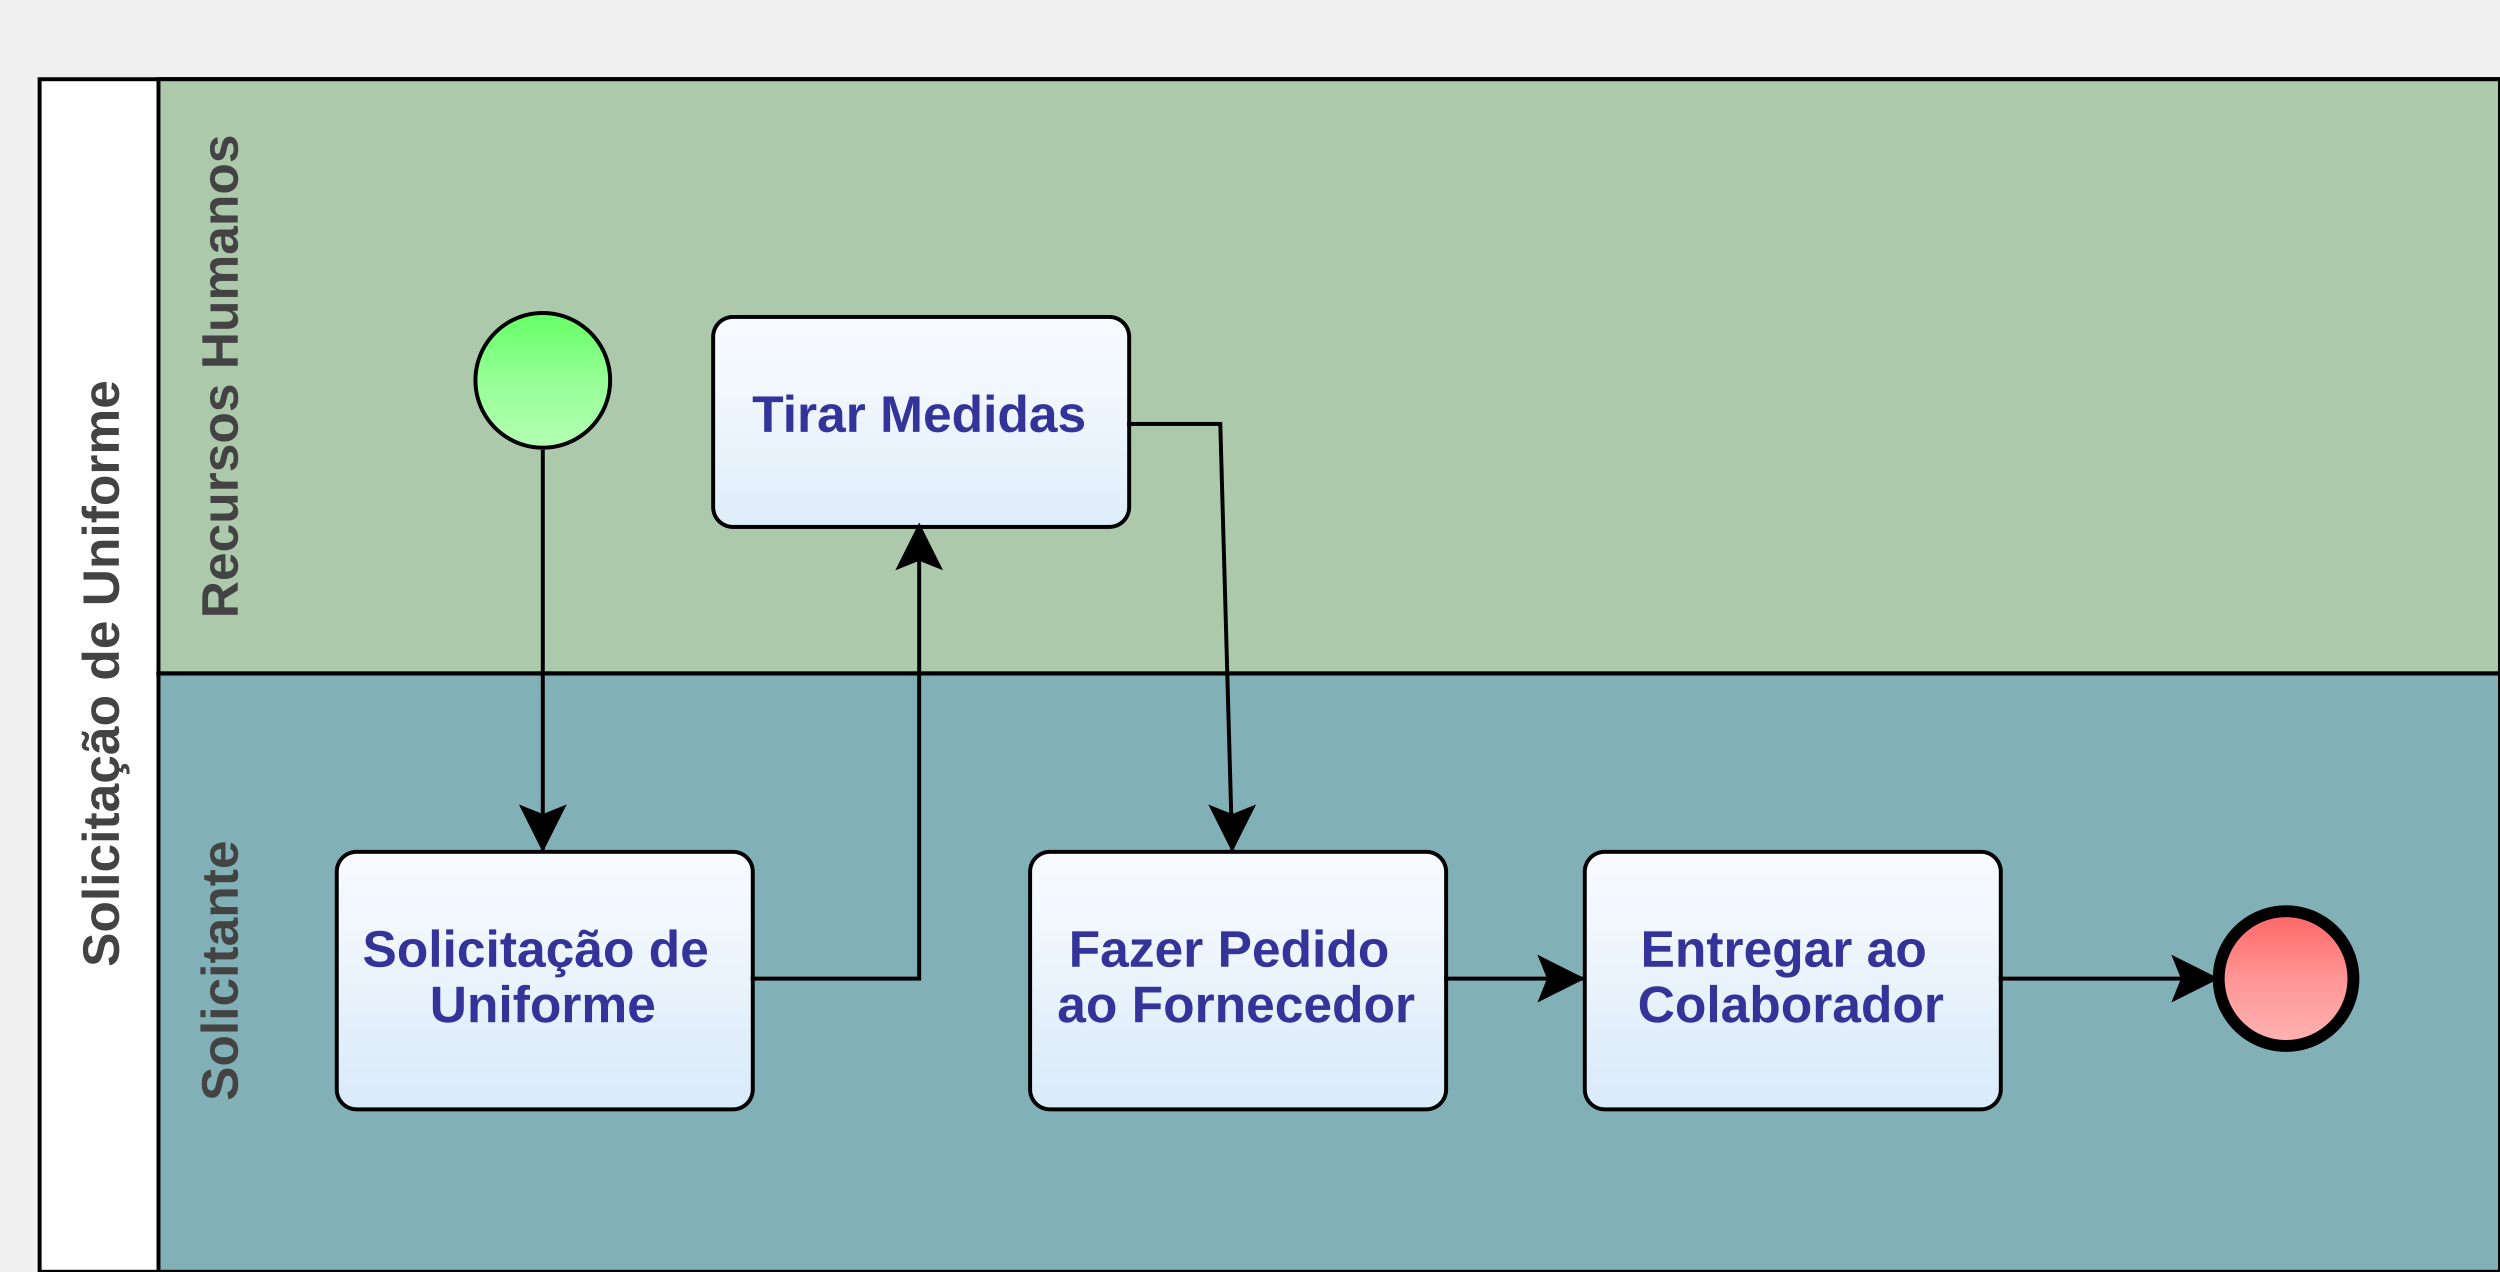
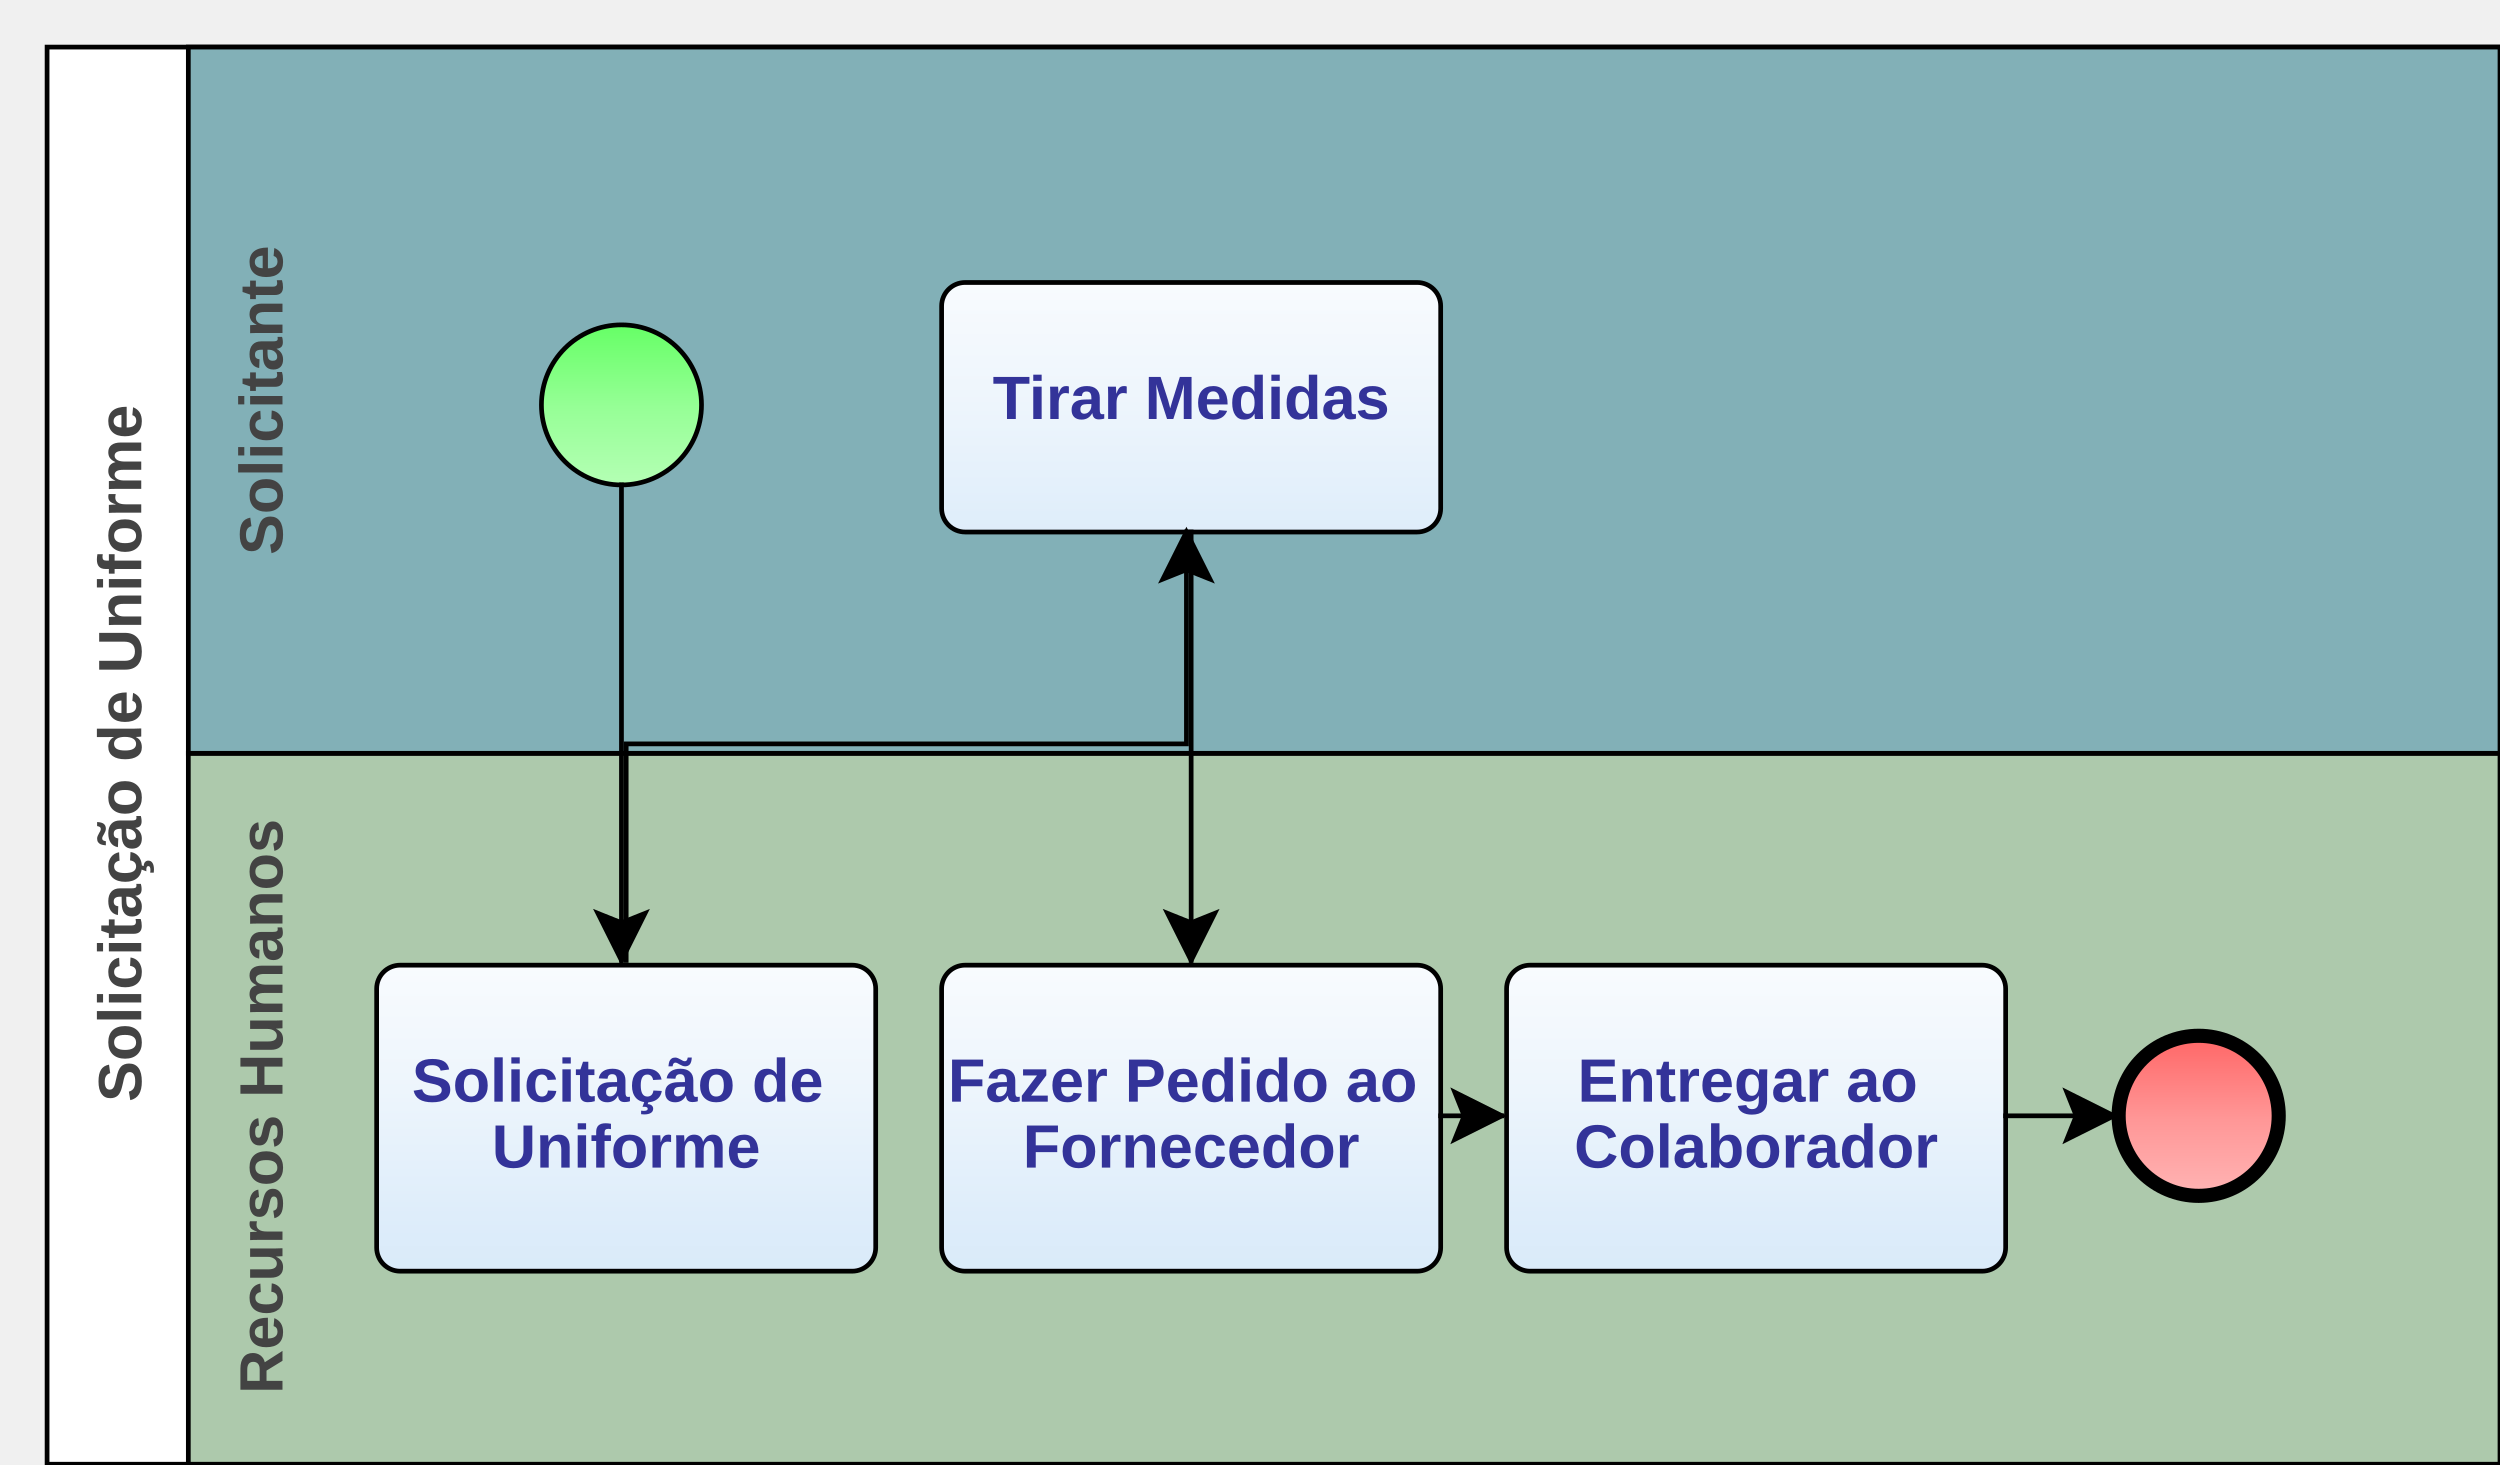
- <svg xmlns="http://www.w3.org/2000/svg" xmlns:xlink="http://www.w3.org/1999/xlink" style="stroke-dasharray:none; shape-rendering:auto; font-family:'Arial'; text-rendering:auto; fill-opacity:1; color-interpolation:auto; color-rendering:auto; font-size:12; fill:black; stroke:black; image-rendering:auto; stroke-miterlimit:10; stroke-linecap:square; stroke-linejoin:miter; font-style:normal; stroke-width:1; stroke-dashoffset:0; font-weight:normal; stroke-opacity:1;" contentScriptType="text/ecmascript" preserveAspectRatio="xMidYMid meet" zoomAndPan="magnify" version="1.0" contentStyleType="text/css" xml:xlink="http://www.w3.org/1999/xlink" width="631" height="321">
-   <rect x="10" y="20" width="621" height="301" ry="0" rx="0" style="stroke:#000000; fill:#FFFFFF" />
-   <rect x="40" y="20" width="591" height="150" ry="0" rx="0" style="stroke:#000000; fill:#ADC9AC" />
+ <svg xmlns="http://www.w3.org/2000/svg" xmlns:xlink="http://www.w3.org/1999/xlink" style="stroke-dasharray:none; shape-rendering:auto; font-family:'Arial'; text-rendering:auto; fill-opacity:1; color-interpolation:auto; color-rendering:auto; font-size:12; fill:black; stroke:black; image-rendering:auto; stroke-miterlimit:10; stroke-linecap:square; stroke-linejoin:miter; font-style:normal; stroke-width:1; stroke-dashoffset:0; font-weight:normal; stroke-opacity:1;" contentScriptType="text/ecmascript" preserveAspectRatio="xMidYMid meet" zoomAndPan="magnify" version="1.0" contentStyleType="text/css" xml:xlink="http://www.w3.org/1999/xlink" width="531" height="311">
+   <rect x="10" y="10" width="521" height="301" ry="0" rx="0" style="stroke:#000000; fill:#FFFFFF" />
+   <rect x="40" y="160" width="491" height="151" ry="0" rx="0" style="stroke:#000000; fill:#ADC9AC" />
  <g componentSequence="8">
-     <text x="-95" y="46" transform="rotate(270)" text-anchor="middle" style="font-weight:bold;font-size:13px;stroke:none; fill:#434343">
-       <tspan dy="14" x="-95">Recursos Humanos</tspan>
+     <text x="-235" y="46" transform="rotate(270)" text-anchor="middle" style="font-weight:bold;font-size:13px;stroke:none; fill:#434343">
+       <tspan dy="14" x="-235">Recursos Humanos</tspan>
    </text>
  </g>
-   <rect x="40" y="170" width="591" height="151" ry="0" rx="0" style="stroke:#000000; fill:#82B0B7" />
+   <rect x="40" y="10" width="491" height="150" ry="0" rx="0" style="stroke:#000000; fill:#82B0B7" />
  <g componentSequence="5">
-     <text x="-245" y="46" transform="rotate(270)" text-anchor="middle" style="font-weight:bold;font-size:13px;stroke:none; fill:#434343">
-       <tspan dy="14" x="-245">Solicitante</tspan>
+     <text x="-85" y="46" transform="rotate(270)" text-anchor="middle" style="font-weight:bold;font-size:13px;stroke:none; fill:#434343">
+       <tspan dy="14" x="-85">Solicitante</tspan>
    </text>
  </g>
  <g componentSequence="4">
-     <text x="-170" y="16" transform="rotate(270)" text-anchor="middle" style="font-weight:bold;font-size:13px;stroke:none; fill:#434343">
-       <tspan dy="14" x="-170">Solicitação de Uniforme</tspan>
+     <text x="-160" y="16" transform="rotate(270)" text-anchor="middle" style="font-weight:bold;font-size:13px;stroke:none; fill:#434343">
+       <tspan dy="14" x="-160">Solicitação de Uniforme</tspan>
    </text>
  </g>
  <g sequence="1">
-     <ellipse cx="137" cy="96" rx="17" ry="17" stroke-width="1" style="fill:url(#linearGradient66FF6696FF96B6FFB6_1502339274);" stroke="336633" />
+     <ellipse cx="132" cy="86" rx="17" ry="17" stroke-width="1" style="fill:url(#linearGradient66FF6696FF96B6FFB6_287200770);" stroke="336633" />
  </g>
  <g sequence="2">
-     <ellipse cx="577" cy="247" rx="17" ry="17" stroke-width="3" style="fill:url(#linearGradientFF6666FF9696FFB6B6_1464599947);" stroke="993333" />
+     <ellipse cx="467" cy="237" rx="17" ry="17" stroke-width="3" style="fill:url(#linearGradientFF6666FF9696FFB6B6_534362705);" stroke="993333" />
  </g>
  <g sequence="9">
-     <rect x="85" y="215" width="105" height="65" ry="5" rx="5" style="fill:url(#linearGradientF8FBFEEDF5FCDEEDFAD4E7F8E2E5E9_1400081338);" stroke="191970" />
+     <rect x="80" y="205" width="106" height="65" ry="5" rx="5" style="fill:url(#linearGradientF8FBFEEDF5FCDEEDFAD4E7F8E2E5E9_468073842);" stroke="191970" />
  </g>
  <g componentSequence="9">
-     <text x="137" y="230" text-anchor="middle" style="font-weight:bold;font-size:13px;stroke:none; fill:#333399">
-       <tspan dy="14" x="137">Solicitação de</tspan>
-       <tspan dy="14" x="137">Uniforme</tspan>
+     <text x="133" y="220" text-anchor="middle" style="font-weight:bold;font-size:13px;stroke:none; fill:#333399">
+       <tspan dy="14" x="133">Solicitação de</tspan>
+       <tspan dy="14" x="133">Uniforme</tspan>
    </text>
  </g>
  <g sequence="11">
-     <rect x="180" y="80" width="105" height="53" ry="5" rx="5" style="fill:url(#linearGradientF8FBFEEDF5FCDEEDFAD4E7F8E2E5E9_376508336);" stroke="191970" />
+     <rect x="200" y="60" width="106" height="53" ry="5" rx="5" style="fill:url(#linearGradientF8FBFEEDF5FCDEEDFAD4E7F8E2E5E9_1592045674);" stroke="191970" />
  </g>
  <g componentSequence="11">
-     <text x="232" y="95" text-anchor="middle" style="font-weight:bold;font-size:13px;stroke:none; fill:#333399">
-       <tspan dy="14" x="232">Tirar Medidas</tspan>
+     <text x="253" y="75" text-anchor="middle" style="font-weight:bold;font-size:13px;stroke:none; fill:#333399">
+       <tspan dy="14" x="253">Tirar Medidas</tspan>
    </text>
  </g>
  <g sequence="13">
-     <rect x="260" y="215" width="105" height="65" ry="5" rx="5" style="fill:url(#linearGradientF8FBFEEDF5FCDEEDFAD4E7F8E2E5E9_276443140);" stroke="191970" />
+     <rect x="200" y="205" width="106" height="65" ry="5" rx="5" style="fill:url(#linearGradientF8FBFEEDF5FCDEEDFAD4E7F8E2E5E9_1026118642);" stroke="191970" />
  </g>
  <g componentSequence="13">
-     <text x="312" y="230" text-anchor="middle" style="font-weight:bold;font-size:13px;stroke:none; fill:#333399">
-       <tspan dy="14" x="312">Fazer Pedido</tspan>
-       <tspan dy="14" x="312">ao Fornecedor</tspan>
+     <text x="253" y="220" text-anchor="middle" style="font-weight:bold;font-size:13px;stroke:none; fill:#333399">
+       <tspan dy="14" x="253">Fazer Pedido ao</tspan>
+       <tspan dy="14" x="253">Fornecedor</tspan>
    </text>
  </g>
  <g sequence="15">
-     <rect x="400" y="215" width="105" height="65" ry="5" rx="5" style="fill:url(#linearGradientF8FBFEEDF5FCDEEDFAD4E7F8E2E5E9_657268701);" stroke="191970" />
+     <rect x="320" y="205" width="106" height="65" ry="5" rx="5" style="fill:url(#linearGradientF8FBFEEDF5FCDEEDFAD4E7F8E2E5E9_1878027572);" stroke="191970" />
  </g>
  <g componentSequence="15">
-     <text x="452" y="230" text-anchor="middle" style="font-weight:bold;font-size:13px;stroke:none; fill:#333399">
-       <tspan dy="14" x="452">Entregar ao</tspan>
-       <tspan dy="14" x="452">Colaborador</tspan>
+     <text x="373" y="220" text-anchor="middle" style="font-weight:bold;font-size:13px;stroke:none; fill:#333399">
+       <tspan dy="14" x="373">Entregar ao</tspan>
+       <tspan dy="14" x="373">Colaborador</tspan>
    </text>
  </g>
+   <g componentSequence="10">
+     <text x="142" y="154" style="font-size:10px;font-weight:none;stroke:none; fill:#333399" text-anchor="left" />
+   </g>
  <g componentSequence="12">
-     <text x="242" y="211" style="font-size:10px;font-weight:none;stroke:none; fill:#333399" text-anchor="left" />
+     <text x="202" y="158" style="font-size:10px;font-weight:none;stroke:none; fill:#333399" text-anchor="left" />
  </g>
  <g componentSequence="14">
-     <text x="319" y="149" style="font-size:10px;font-weight:none;stroke:none; fill:#333399" text-anchor="left" />
+     <text x="263" y="159" style="font-size:10px;font-weight:none;stroke:none; fill:#333399" text-anchor="left" />
  </g>
  <g componentSequence="16">
-     <text x="392" y="247" style="font-size:10px;font-weight:none;stroke:none; fill:#333399" text-anchor="left" />
-   </g>
-   <g componentSequence="10">
-     <text x="147" y="164" style="font-size:10px;font-weight:none;stroke:none; fill:#333399" text-anchor="left" />
+     <text x="323" y="237" style="font-size:10px;font-weight:none;stroke:none; fill:#333399" text-anchor="left" />
  </g>
  <g componentSequence="17">
-     <text x="542" y="247" style="font-size:10px;font-weight:none;stroke:none; fill:#333399" text-anchor="left" />
+     <text x="448" y="237" style="font-size:10px;font-weight:none;stroke:none; fill:#333399" text-anchor="left" />
  </g>
-   <path style="fill:none; stroke:#000000;stroke-width:1" d="M137.0 114.0 L137.0 214.0" />
-   <polygon style="fill:#000000; stroke:#000000;" points=" 142 204 137 214 132 204 137 206" />
-   <path style="fill:none; stroke:#000000;stroke-width:1" d="M190.0 247.0 L232.0 247.0 L232.0 133.0" />
-   <polygon style="fill:#000000; stroke:#000000;" points=" 227 143 232 133 237 143 232 141" />
-   <path style="fill:none; stroke:#000000;stroke-width:1" d="M285.0 107.0 L308.0 107.0 L311.0 214.0" />
-   <polygon style="fill:#000000; stroke:#000000;" points=" 316 204 311 214 306 204 311 206" />
-   <path style="fill:none; stroke:#000000;stroke-width:1" d="M365.0 247.0 L399.0 247.0" />
-   <polygon style="fill:#000000; stroke:#000000;" points=" 389 242 399 247 389 252 391 247" />
-   <path style="fill:none; stroke:#000000;stroke-width:1" d="M505.0 247.0 L559.0 247.0" />
-   <polygon style="fill:#000000; stroke:#000000;" points=" 549 242 559 247 549 252 551 247" />
+   <path style="fill:none; stroke:#000000;stroke-width:1" d="M132.0 103.0 L132.0 204.0" />
+   <polygon style="fill:#000000; stroke:#000000;" points=" 137 194 132 204 127 194 132 196" />
+   <path style="fill:none; stroke:#000000;stroke-width:1" d="M426.0 237.0 L449.0 237.0" />
+   <polygon style="fill:#000000; stroke:#000000;" points=" 439 232 449 237 439 242 441 237" />
+   <path style="fill:none; stroke:#000000;stroke-width:1" d="M133.0 204.0 L133.0 158.0 L252.0 158.0 L252.0 113.0" />
+   <polygon style="fill:#000000; stroke:#000000;" points=" 247 123 252 113 257 123 252 121" />
+   <path style="fill:none; stroke:#000000;stroke-width:1" d="M253.0 113.0 L253.0 204.0" />
+   <polygon style="fill:#000000; stroke:#000000;" points=" 258 194 253 204 248 194 253 196" />
+   <path style="fill:none; stroke:#000000;stroke-width:1" d="M306.0 237.0 L319.0 237.0" />
+   <polygon style="fill:#000000; stroke:#000000;" points=" 309 232 319 237 309 242 311 237" />
  <defs>
-     <linearGradient xlink:href="#linearGradient66FF6696FF96B6FFB6" id="linearGradient66FF6696FF96B6FFB6_1502339274" x1="0" y1="79.0" x2="0" y2="114.0" gradientUnits="userSpaceOnUse" xlink:type="simple" xlink:actuate="onLoad" xlink:show="other" />
+     <linearGradient xlink:href="#linearGradient66FF6696FF96B6FFB6" id="linearGradient66FF6696FF96B6FFB6_287200770" x1="0" y1="69.0" x2="0" y2="104.0" gradientUnits="userSpaceOnUse" xlink:type="simple" xlink:actuate="onLoad" xlink:show="other" />
    <linearGradient id="linearGradient66FF6696FF96B6FFB6">
      <stop style="stop-color:#66FF66;stop-opacity:1;" offset="0.0" id="stop66FF66" />
      <stop style="stop-color:#96FF96;stop-opacity:1;" offset="0.5" id="stop96FF96" />
      <stop style="stop-color:#B6FFB6;stop-opacity:1;" offset="1.0" id="stopB6FFB6" />
    </linearGradient>
-     <linearGradient xlink:href="#linearGradientFF6666FF9696FFB6B6" id="linearGradientFF6666FF9696FFB6B6_1464599947" x1="0" y1="230.0" x2="0" y2="265.0" gradientUnits="userSpaceOnUse" xlink:type="simple" xlink:actuate="onLoad" xlink:show="other" />
+     <linearGradient xlink:href="#linearGradientFF6666FF9696FFB6B6" id="linearGradientFF6666FF9696FFB6B6_534362705" x1="0" y1="220.0" x2="0" y2="255.0" gradientUnits="userSpaceOnUse" xlink:type="simple" xlink:actuate="onLoad" xlink:show="other" />
    <linearGradient id="linearGradientFF6666FF9696FFB6B6">
      <stop style="stop-color:#FF6666;stop-opacity:1;" offset="0.0" id="stopFF6666" />
      <stop style="stop-color:#FF9696;stop-opacity:1;" offset="0.5" id="stopFF9696" />
      <stop style="stop-color:#FFB6B6;stop-opacity:1;" offset="1.0" id="stopFFB6B6" />
    </linearGradient>
-     <linearGradient xlink:href="#linearGradientF8FBFEEDF5FCDEEDFAD4E7F8E2E5E9" id="linearGradientF8FBFEEDF5FCDEEDFAD4E7F8E2E5E9_1400081338" x1="0" y1="215.0" x2="0" y2="320.0" gradientUnits="userSpaceOnUse" xlink:type="simple" xlink:actuate="onLoad" xlink:show="other" />
+     <linearGradient xlink:href="#linearGradientF8FBFEEDF5FCDEEDFAD4E7F8E2E5E9" id="linearGradientF8FBFEEDF5FCDEEDFAD4E7F8E2E5E9_468073842" x1="0" y1="205.0" x2="0" y2="311.0" gradientUnits="userSpaceOnUse" xlink:type="simple" xlink:actuate="onLoad" xlink:show="other" />
    <linearGradient id="linearGradientF8FBFEEDF5FCDEEDFAD4E7F8E2E5E9">
      <stop style="stop-color:#F8FBFE;stop-opacity:1;" offset="0.0" id="stopF8FBFE" />
      <stop style="stop-color:#EDF5FC;stop-opacity:1;" offset="0.25" id="stopEDF5FC" />
      <stop style="stop-color:#DEEDFA;stop-opacity:1;" offset="0.5" id="stopDEEDFA" />
      <stop style="stop-color:#D4E7F8;stop-opacity:1;" offset="0.75" id="stopD4E7F8" />
      <stop style="stop-color:#E2E5E9;stop-opacity:1;" offset="1.0" id="stopE2E5E9" />
    </linearGradient>
-     <linearGradient xlink:href="#linearGradientF8FBFEEDF5FCDEEDFAD4E7F8E2E5E9" id="linearGradientF8FBFEEDF5FCDEEDFAD4E7F8E2E5E9_376508336" x1="0" y1="80.0" x2="0" y2="185.0" gradientUnits="userSpaceOnUse" xlink:type="simple" xlink:actuate="onLoad" xlink:show="other" />
-     <linearGradient xlink:href="#linearGradientF8FBFEEDF5FCDEEDFAD4E7F8E2E5E9" id="linearGradientF8FBFEEDF5FCDEEDFAD4E7F8E2E5E9_276443140" x1="0" y1="215.0" x2="0" y2="320.0" gradientUnits="userSpaceOnUse" xlink:type="simple" xlink:actuate="onLoad" xlink:show="other" />
-     <linearGradient xlink:href="#linearGradientF8FBFEEDF5FCDEEDFAD4E7F8E2E5E9" id="linearGradientF8FBFEEDF5FCDEEDFAD4E7F8E2E5E9_657268701" x1="0" y1="215.0" x2="0" y2="320.0" gradientUnits="userSpaceOnUse" xlink:type="simple" xlink:actuate="onLoad" xlink:show="other" />
+     <linearGradient xlink:href="#linearGradientF8FBFEEDF5FCDEEDFAD4E7F8E2E5E9" id="linearGradientF8FBFEEDF5FCDEEDFAD4E7F8E2E5E9_1592045674" x1="0" y1="60.0" x2="0" y2="166.0" gradientUnits="userSpaceOnUse" xlink:type="simple" xlink:actuate="onLoad" xlink:show="other" />
+     <linearGradient xlink:href="#linearGradientF8FBFEEDF5FCDEEDFAD4E7F8E2E5E9" id="linearGradientF8FBFEEDF5FCDEEDFAD4E7F8E2E5E9_1026118642" x1="0" y1="205.0" x2="0" y2="311.0" gradientUnits="userSpaceOnUse" xlink:type="simple" xlink:actuate="onLoad" xlink:show="other" />
+     <linearGradient xlink:href="#linearGradientF8FBFEEDF5FCDEEDFAD4E7F8E2E5E9" id="linearGradientF8FBFEEDF5FCDEEDFAD4E7F8E2E5E9_1878027572" x1="0" y1="205.0" x2="0" y2="311.0" gradientUnits="userSpaceOnUse" xlink:type="simple" xlink:actuate="onLoad" xlink:show="other" />
  </defs>
</svg>
